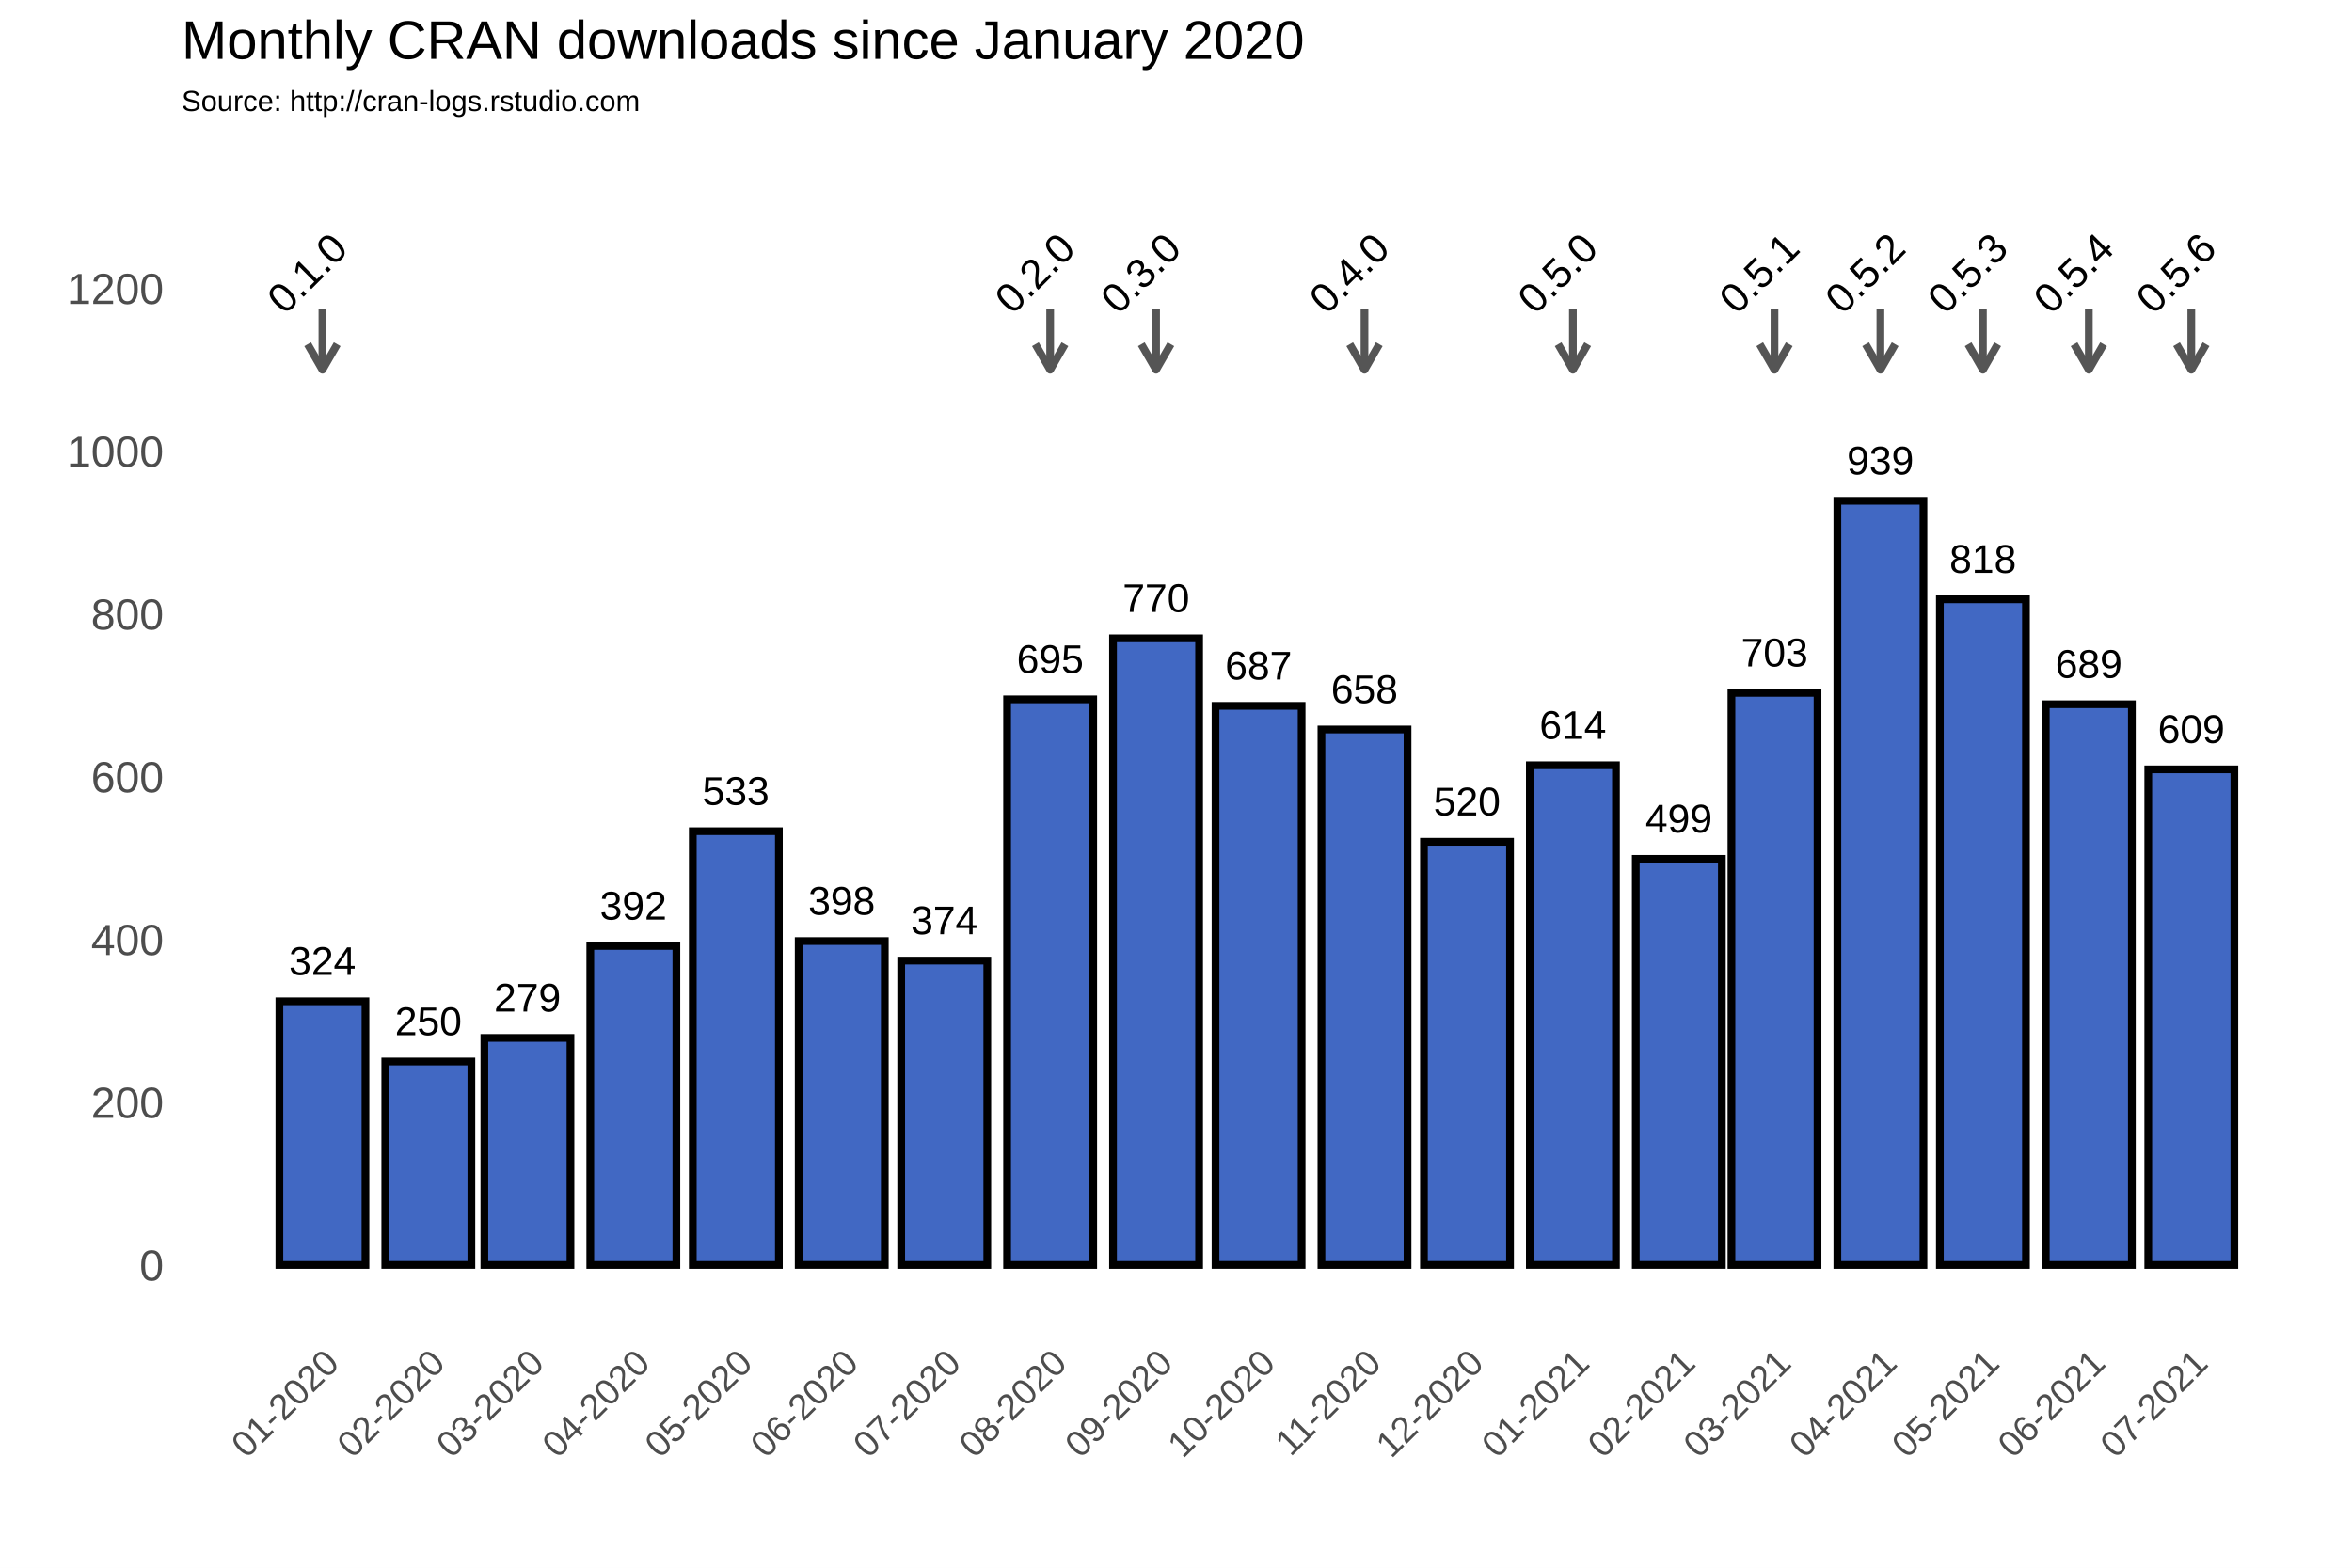
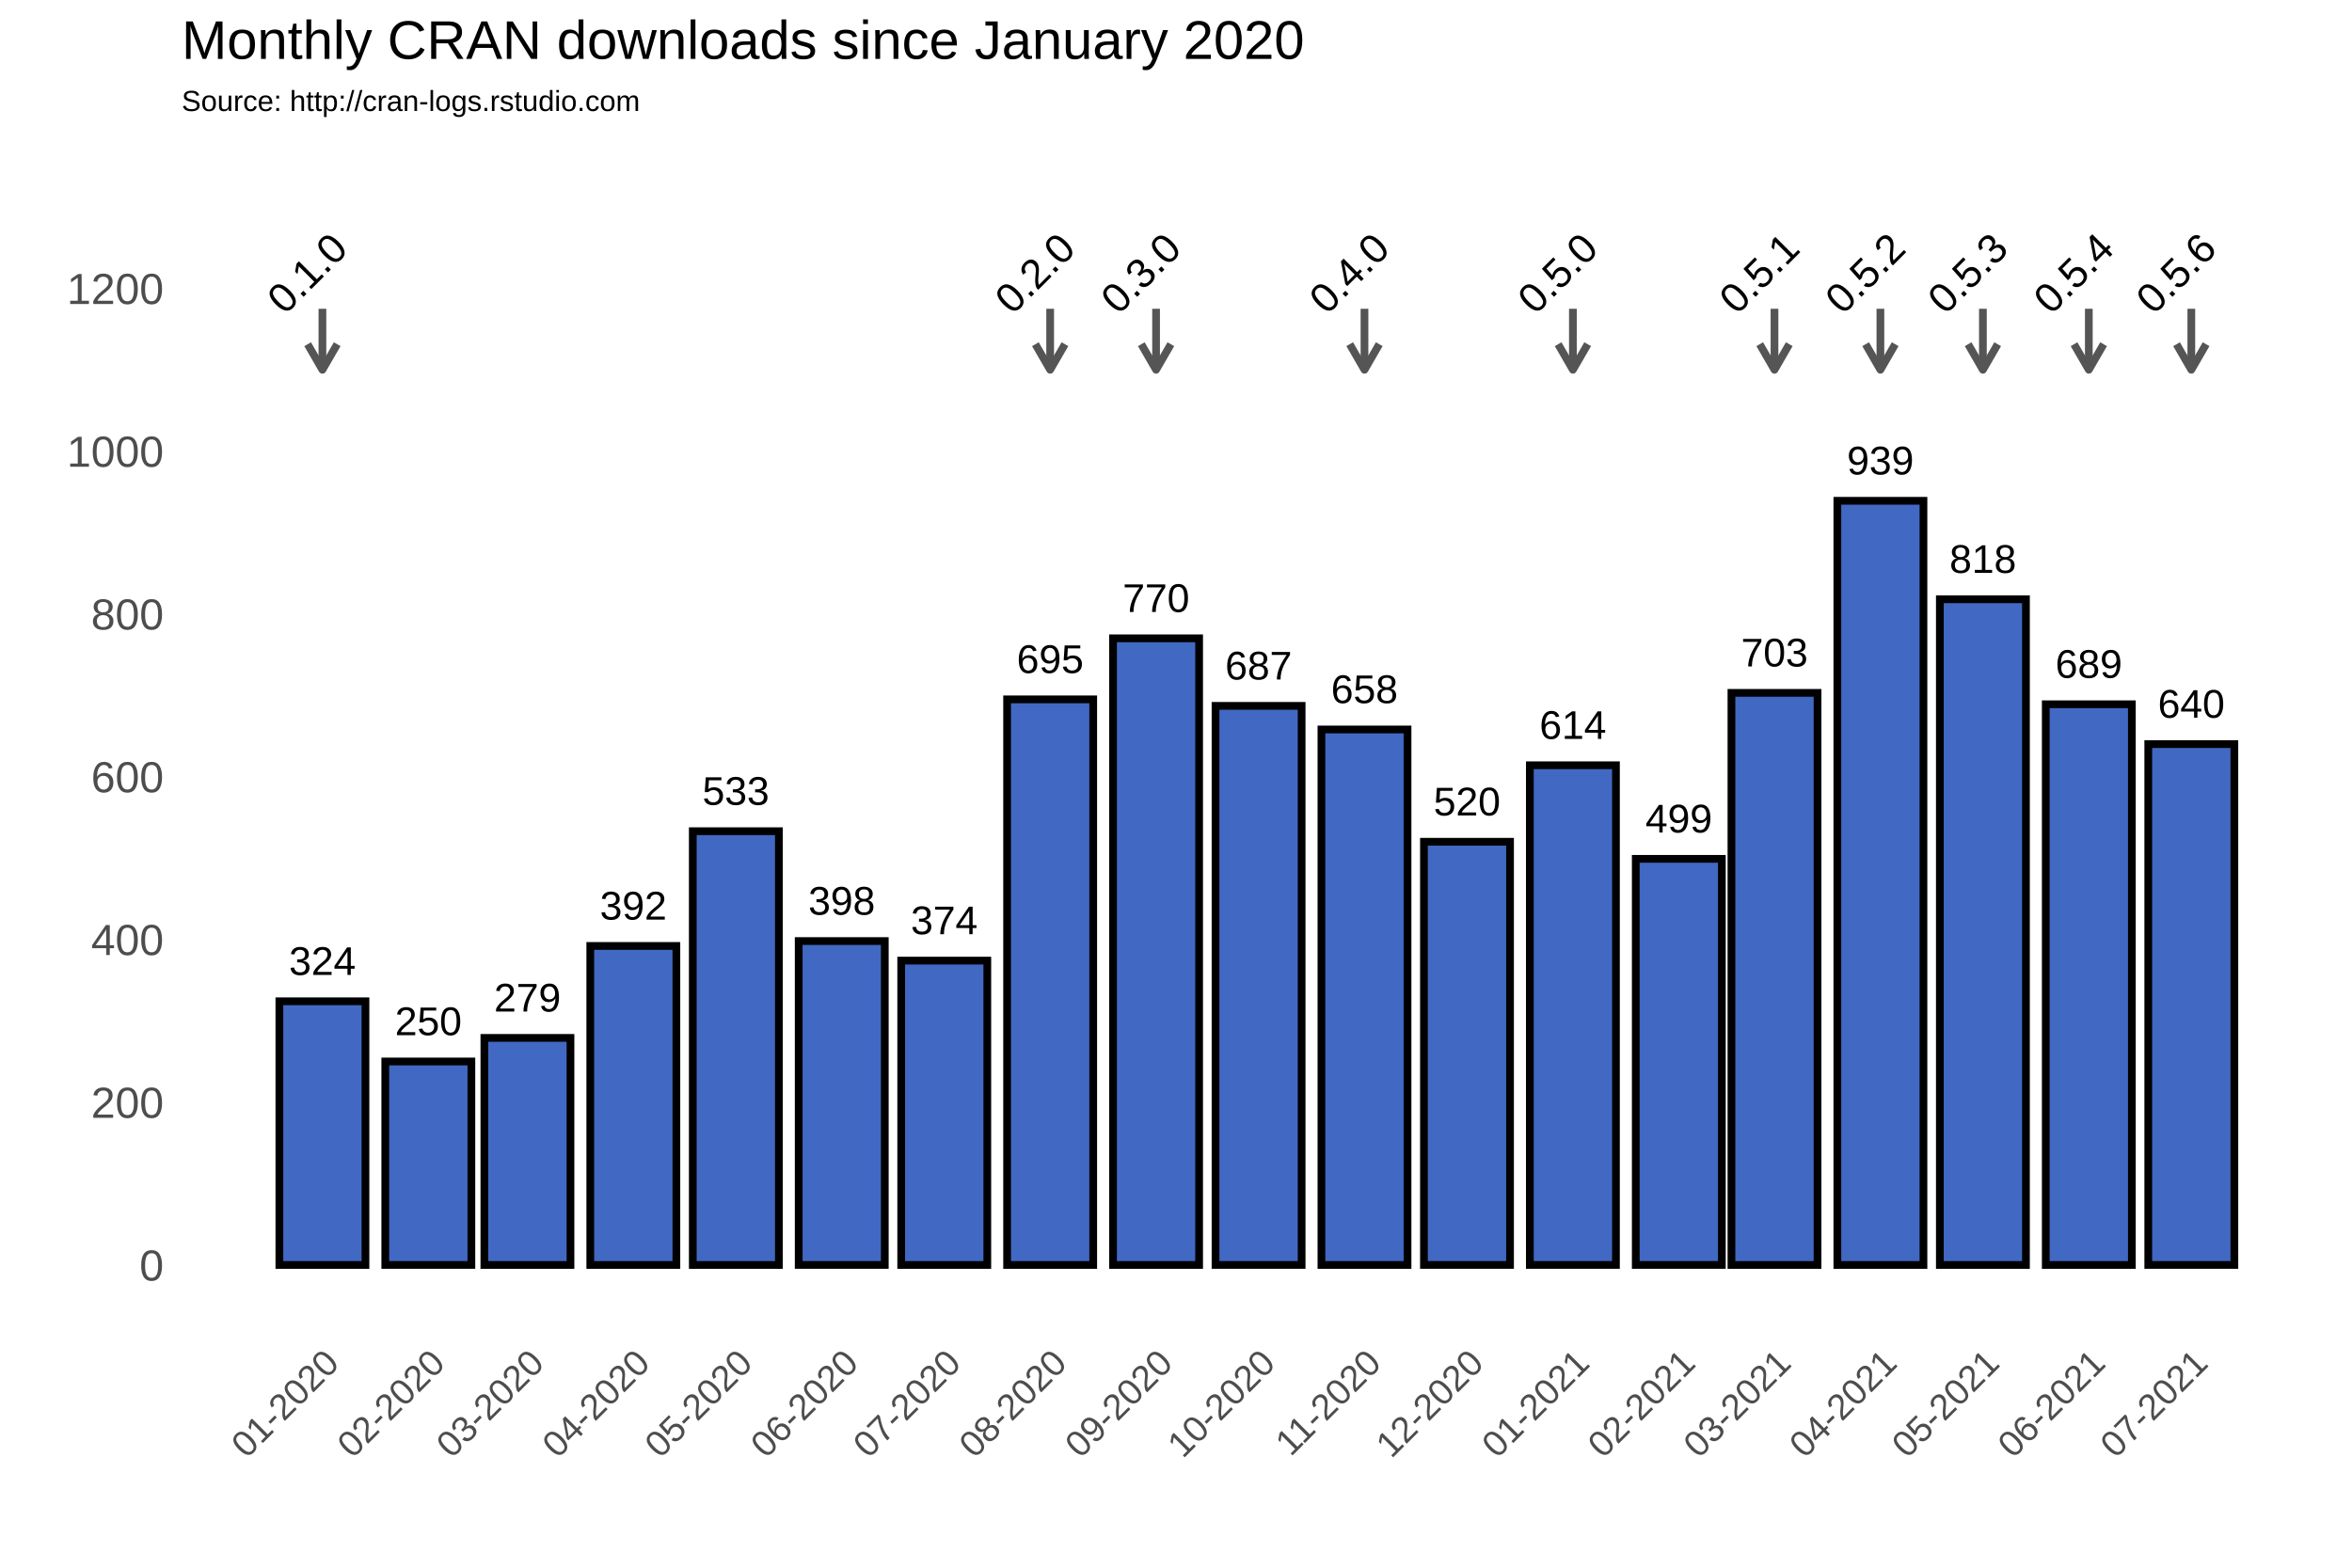
<svg xmlns="http://www.w3.org/2000/svg" class="svglite" width="648.00pt" height="432.00pt" viewBox="0 0 648.00 432.00">
  <defs>
    <style type="text/css">
    .svglite line, .svglite polyline, .svglite polygon, .svglite path, .svglite rect, .svglite circle {
      fill: none;
      stroke: #000000;
      stroke-linecap: round;
      stroke-linejoin: round;
      stroke-miterlimit: 10.00;
    }
  </style>
  </defs>
  <rect width="100%" height="100%" style="stroke: none; fill: #FFFFFF;" />
  <defs>
    <clipPath id="cpMC4wMHw2NDguMDB8MC4wMHw0MzIuMDA=">
      <rect x="0.00" y="0.00" width="648.00" height="432.00" />
    </clipPath>
  </defs>
  <g clip-path="url(#cpMC4wMHw2NDguMDB8MC4wMHw0MzIuMDA=)">
    <rect x="0.00" y="0.00" width="648.00" height="432.00" style="stroke-width: 1.07; stroke: #FFFFFF; fill: #FFFFFF;" />
  </g>
  <defs>
    <clipPath id="cpNTAuMDR8NjQyLjUyfDM3Ljc2fDM2My4zOA==">
      <rect x="50.04" y="37.76" width="592.48" height="325.62" />
    </clipPath>
  </defs>
  <g clip-path="url(#cpNTAuMDR8NjQyLjUyfDM3Ljc2fDM2My4zOA==)">
    <rect x="50.04" y="37.76" width="592.48" height="325.62" style="stroke-width: 1.07; stroke: none;" />
    <polyline points="50.04,326.15 642.52,326.15 " style="stroke-width: 0.53; stroke: #FFFFFF; stroke-linecap: butt;" />
    <polyline points="50.04,281.30 642.52,281.30 " style="stroke-width: 0.53; stroke: #FFFFFF; stroke-linecap: butt;" />
    <polyline points="50.04,236.45 642.52,236.45 " style="stroke-width: 0.53; stroke: #FFFFFF; stroke-linecap: butt;" />
    <polyline points="50.04,191.60 642.52,191.60 " style="stroke-width: 0.53; stroke: #FFFFFF; stroke-linecap: butt;" />
    <polyline points="50.04,146.75 642.52,146.75 " style="stroke-width: 0.53; stroke: #FFFFFF; stroke-linecap: butt;" />
    <polyline points="50.04,101.90 642.52,101.90 " style="stroke-width: 0.53; stroke: #FFFFFF; stroke-linecap: butt;" />
    <polyline points="50.04,57.04 642.52,57.04 " style="stroke-width: 0.53; stroke: #FFFFFF; stroke-linecap: butt;" />
    <polyline points="59.65,363.38 59.65,37.76 " style="stroke-width: 0.53; stroke: #FFFFFF; stroke-linecap: butt;" />
    <polyline points="74.24,363.38 74.24,37.76 " style="stroke-width: 0.53; stroke: #FFFFFF; stroke-linecap: butt;" />
    <polyline points="103.42,363.38 103.42,37.76 " style="stroke-width: 0.53; stroke: #FFFFFF; stroke-linecap: butt;" />
    <polyline points="131.66,363.38 131.66,37.76 " style="stroke-width: 0.53; stroke: #FFFFFF; stroke-linecap: butt;" />
    <polyline points="159.90,363.38 159.90,37.76 " style="stroke-width: 0.53; stroke: #FFFFFF; stroke-linecap: butt;" />
    <polyline points="188.61,363.38 188.61,37.76 " style="stroke-width: 0.53; stroke: #FFFFFF; stroke-linecap: butt;" />
    <polyline points="217.32,363.38 217.32,37.76 " style="stroke-width: 0.53; stroke: #FFFFFF; stroke-linecap: butt;" />
    <polyline points="246.03,363.38 246.03,37.76 " style="stroke-width: 0.53; stroke: #FFFFFF; stroke-linecap: butt;" />
    <polyline points="274.74,363.38 274.74,37.76 " style="stroke-width: 0.53; stroke: #FFFFFF; stroke-linecap: butt;" />
    <polyline points="303.92,363.38 303.92,37.76 " style="stroke-width: 0.53; stroke: #FFFFFF; stroke-linecap: butt;" />
    <polyline points="332.63,363.38 332.63,37.76 " style="stroke-width: 0.53; stroke: #FFFFFF; stroke-linecap: butt;" />
    <polyline points="361.34,363.38 361.34,37.76 " style="stroke-width: 0.53; stroke: #FFFFFF; stroke-linecap: butt;" />
    <polyline points="390.05,363.38 390.05,37.76 " style="stroke-width: 0.53; stroke: #FFFFFF; stroke-linecap: butt;" />
    <polyline points="418.76,363.38 418.76,37.76 " style="stroke-width: 0.53; stroke: #FFFFFF; stroke-linecap: butt;" />
    <polyline points="447.94,363.38 447.94,37.76 " style="stroke-width: 0.53; stroke: #FFFFFF; stroke-linecap: butt;" />
    <polyline points="475.71,363.38 475.71,37.76 " style="stroke-width: 0.53; stroke: #FFFFFF; stroke-linecap: butt;" />
    <polyline points="503.48,363.38 503.48,37.76 " style="stroke-width: 0.53; stroke: #FFFFFF; stroke-linecap: butt;" />
    <polyline points="532.19,363.38 532.19,37.76 " style="stroke-width: 0.53; stroke: #FFFFFF; stroke-linecap: butt;" />
    <polyline points="560.90,363.38 560.90,37.76 " style="stroke-width: 0.53; stroke: #FFFFFF; stroke-linecap: butt;" />
    <polyline points="589.61,363.38 589.61,37.76 " style="stroke-width: 0.53; stroke: #FFFFFF; stroke-linecap: butt;" />
    <polyline points="618.32,363.38 618.32,37.76 " style="stroke-width: 0.53; stroke: #FFFFFF; stroke-linecap: butt;" />
    <polyline points="632.91,363.38 632.91,37.76 " style="stroke-width: 0.53; stroke: #FFFFFF; stroke-linecap: butt;" />
    <polyline points="50.04,348.58 642.52,348.58 " style="stroke-width: 1.07; stroke: #FFFFFF; stroke-linecap: butt;" />
    <polyline points="50.04,303.73 642.52,303.73 " style="stroke-width: 1.07; stroke: #FFFFFF; stroke-linecap: butt;" />
    <polyline points="50.04,258.88 642.52,258.88 " style="stroke-width: 1.07; stroke: #FFFFFF; stroke-linecap: butt;" />
    <polyline points="50.04,214.02 642.52,214.02 " style="stroke-width: 1.07; stroke: #FFFFFF; stroke-linecap: butt;" />
    <polyline points="50.04,169.17 642.52,169.17 " style="stroke-width: 1.07; stroke: #FFFFFF; stroke-linecap: butt;" />
    <polyline points="50.04,124.32 642.52,124.32 " style="stroke-width: 1.07; stroke: #FFFFFF; stroke-linecap: butt;" />
    <polyline points="50.04,79.47 642.52,79.47 " style="stroke-width: 1.07; stroke: #FFFFFF; stroke-linecap: butt;" />
    <polyline points="88.83,363.38 88.83,37.76 " style="stroke-width: 1.07; stroke: #FFFFFF; stroke-linecap: butt;" />
    <polyline points="118.02,363.38 118.02,37.76 " style="stroke-width: 1.07; stroke: #FFFFFF; stroke-linecap: butt;" />
    <polyline points="145.31,363.38 145.31,37.76 " style="stroke-width: 1.07; stroke: #FFFFFF; stroke-linecap: butt;" />
    <polyline points="174.49,363.38 174.49,37.76 " style="stroke-width: 1.07; stroke: #FFFFFF; stroke-linecap: butt;" />
    <polyline points="202.73,363.38 202.73,37.76 " style="stroke-width: 1.07; stroke: #FFFFFF; stroke-linecap: butt;" />
    <polyline points="231.91,363.38 231.91,37.76 " style="stroke-width: 1.07; stroke: #FFFFFF; stroke-linecap: butt;" />
    <polyline points="260.15,363.38 260.15,37.76 " style="stroke-width: 1.07; stroke: #FFFFFF; stroke-linecap: butt;" />
    <polyline points="289.33,363.38 289.33,37.76 " style="stroke-width: 1.07; stroke: #FFFFFF; stroke-linecap: butt;" />
    <polyline points="318.51,363.38 318.51,37.76 " style="stroke-width: 1.07; stroke: #FFFFFF; stroke-linecap: butt;" />
    <polyline points="346.75,363.38 346.75,37.76 " style="stroke-width: 1.07; stroke: #FFFFFF; stroke-linecap: butt;" />
    <polyline points="375.93,363.38 375.93,37.76 " style="stroke-width: 1.07; stroke: #FFFFFF; stroke-linecap: butt;" />
    <polyline points="404.17,363.38 404.17,37.76 " style="stroke-width: 1.07; stroke: #FFFFFF; stroke-linecap: butt;" />
    <polyline points="433.35,363.38 433.35,37.76 " style="stroke-width: 1.07; stroke: #FFFFFF; stroke-linecap: butt;" />
    <polyline points="462.53,363.38 462.53,37.76 " style="stroke-width: 1.07; stroke: #FFFFFF; stroke-linecap: butt;" />
    <polyline points="488.89,363.38 488.89,37.76 " style="stroke-width: 1.07; stroke: #FFFFFF; stroke-linecap: butt;" />
    <polyline points="518.07,363.38 518.07,37.76 " style="stroke-width: 1.07; stroke: #FFFFFF; stroke-linecap: butt;" />
    <polyline points="546.31,363.38 546.31,37.76 " style="stroke-width: 1.07; stroke: #FFFFFF; stroke-linecap: butt;" />
    <polyline points="575.49,363.38 575.49,37.76 " style="stroke-width: 1.07; stroke: #FFFFFF; stroke-linecap: butt;" />
    <polyline points="603.73,363.38 603.73,37.76 " style="stroke-width: 1.07; stroke: #FFFFFF; stroke-linecap: butt;" />
    <rect x="76.97" y="275.92" width="23.72" height="72.66" style="stroke-width: 2.13; stroke-linecap: square; stroke-linejoin: miter; fill: #4168C3;" />
    <rect x="106.15" y="292.51" width="23.72" height="56.06" style="stroke-width: 2.13; stroke-linecap: square; stroke-linejoin: miter; fill: #4168C3;" />
    <rect x="133.45" y="286.01" width="23.72" height="62.57" style="stroke-width: 2.13; stroke-linecap: square; stroke-linejoin: miter; fill: #4168C3;" />
    <rect x="162.63" y="260.67" width="23.72" height="87.91" style="stroke-width: 2.13; stroke-linecap: square; stroke-linejoin: miter; fill: #4168C3;" />
    <rect x="190.87" y="229.05" width="23.72" height="119.53" style="stroke-width: 2.13; stroke-linecap: square; stroke-linejoin: miter; fill: #4168C3;" />
    <rect x="220.05" y="259.32" width="23.72" height="89.25" style="stroke-width: 2.13; stroke-linecap: square; stroke-linejoin: miter; fill: #4168C3;" />
    <rect x="248.29" y="264.71" width="23.72" height="83.87" style="stroke-width: 2.13; stroke-linecap: square; stroke-linejoin: miter; fill: #4168C3;" />
    <rect x="277.47" y="192.72" width="23.72" height="155.86" style="stroke-width: 2.13; stroke-linecap: square; stroke-linejoin: miter; fill: #4168C3;" />
    <rect x="306.65" y="175.90" width="23.72" height="172.68" style="stroke-width: 2.13; stroke-linecap: square; stroke-linejoin: miter; fill: #4168C3;" />
    <rect x="334.89" y="194.51" width="23.72" height="154.06" style="stroke-width: 2.13; stroke-linecap: square; stroke-linejoin: miter; fill: #4168C3;" />
    <rect x="364.07" y="201.02" width="23.72" height="147.56" style="stroke-width: 2.13; stroke-linecap: square; stroke-linejoin: miter; fill: #4168C3;" />
    <rect x="392.31" y="231.96" width="23.72" height="116.61" style="stroke-width: 2.13; stroke-linecap: square; stroke-linejoin: miter; fill: #4168C3;" />
    <rect x="421.49" y="210.88" width="23.72" height="137.69" style="stroke-width: 2.13; stroke-linecap: square; stroke-linejoin: miter; fill: #4168C3;" />
    <rect x="450.67" y="236.67" width="23.72" height="111.90" style="stroke-width: 2.13; stroke-linecap: square; stroke-linejoin: miter; fill: #4168C3;" />
    <rect x="477.03" y="190.93" width="23.72" height="157.65" style="stroke-width: 2.13; stroke-linecap: square; stroke-linejoin: miter; fill: #4168C3;" />
    <rect x="506.21" y="138.00" width="23.72" height="210.58" style="stroke-width: 2.13; stroke-linecap: square; stroke-linejoin: miter; fill: #4168C3;" />
    <rect x="534.45" y="165.14" width="23.72" height="183.44" style="stroke-width: 2.13; stroke-linecap: square; stroke-linejoin: miter; fill: #4168C3;" />
    <rect x="563.63" y="194.07" width="23.72" height="154.51" style="stroke-width: 2.13; stroke-linecap: square; stroke-linejoin: miter; fill: #4168C3;" />
-     <rect x="591.87" y="212.01" width="23.72" height="136.57" style="stroke-width: 2.13; stroke-linecap: square; stroke-linejoin: miter; fill: #4168C3;" />
+     <rect x="591.87" y="205.05" width="23.72" height="143.52" style="stroke-width: 2.13; stroke-linecap: square; stroke-linejoin: miter; fill: #4168C3;" />
    <text x="88.83" y="268.66" text-anchor="middle" style="font-size: 11.04px; font-family: Arial;" textLength="18.40px" lengthAdjust="spacingAndGlyphs">324</text>
    <text x="118.02" y="285.25" text-anchor="middle" style="font-size: 11.04px; font-family: Arial;" textLength="18.40px" lengthAdjust="spacingAndGlyphs">250</text>
    <text x="145.31" y="278.75" text-anchor="middle" style="font-size: 11.04px; font-family: Arial;" textLength="18.40px" lengthAdjust="spacingAndGlyphs">279</text>
    <text x="174.49" y="253.41" text-anchor="middle" style="font-size: 11.04px; font-family: Arial;" textLength="18.40px" lengthAdjust="spacingAndGlyphs">392</text>
    <text x="202.73" y="221.79" text-anchor="middle" style="font-size: 11.04px; font-family: Arial;" textLength="18.40px" lengthAdjust="spacingAndGlyphs">533</text>
    <text x="231.91" y="252.06" text-anchor="middle" style="font-size: 11.04px; font-family: Arial;" textLength="18.40px" lengthAdjust="spacingAndGlyphs">398</text>
    <text x="260.15" y="257.44" text-anchor="middle" style="font-size: 11.04px; font-family: Arial;" textLength="18.40px" lengthAdjust="spacingAndGlyphs">374</text>
    <text x="289.33" y="185.46" text-anchor="middle" style="font-size: 11.04px; font-family: Arial;" textLength="18.40px" lengthAdjust="spacingAndGlyphs">695</text>
    <text x="318.51" y="168.64" text-anchor="middle" style="font-size: 11.04px; font-family: Arial;" textLength="18.40px" lengthAdjust="spacingAndGlyphs">770</text>
    <text x="346.75" y="187.25" text-anchor="middle" style="font-size: 11.04px; font-family: Arial;" textLength="18.40px" lengthAdjust="spacingAndGlyphs">687</text>
    <text x="375.93" y="193.75" text-anchor="middle" style="font-size: 11.04px; font-family: Arial;" textLength="18.40px" lengthAdjust="spacingAndGlyphs">658</text>
    <text x="404.17" y="224.70" text-anchor="middle" style="font-size: 11.04px; font-family: Arial;" textLength="18.40px" lengthAdjust="spacingAndGlyphs">520</text>
    <text x="433.35" y="203.62" text-anchor="middle" style="font-size: 11.04px; font-family: Arial;" textLength="18.40px" lengthAdjust="spacingAndGlyphs">614</text>
    <text x="462.53" y="229.41" text-anchor="middle" style="font-size: 11.04px; font-family: Arial;" textLength="18.40px" lengthAdjust="spacingAndGlyphs">499</text>
    <text x="488.89" y="183.66" text-anchor="middle" style="font-size: 11.04px; font-family: Arial;" textLength="18.40px" lengthAdjust="spacingAndGlyphs">703</text>
    <text x="518.07" y="130.74" text-anchor="middle" style="font-size: 11.04px; font-family: Arial;" textLength="18.40px" lengthAdjust="spacingAndGlyphs">939</text>
    <text x="546.31" y="157.87" text-anchor="middle" style="font-size: 11.04px; font-family: Arial;" textLength="18.40px" lengthAdjust="spacingAndGlyphs">818</text>
    <text x="575.49" y="186.80" text-anchor="middle" style="font-size: 11.04px; font-family: Arial;" textLength="18.40px" lengthAdjust="spacingAndGlyphs">689</text>
-     <text x="603.73" y="204.74" text-anchor="middle" style="font-size: 11.04px; font-family: Arial;" textLength="18.40px" lengthAdjust="spacingAndGlyphs">609</text>
+     <text x="603.73" y="197.79" text-anchor="middle" style="font-size: 11.04px; font-family: Arial;" textLength="18.40px" lengthAdjust="spacingAndGlyphs">640</text>
    <line x1="88.83" y1="85.08" x2="88.83" y2="101.90" style="stroke-width: 2.13; stroke: #555555; stroke-linecap: butt;" />
    <polyline points="84.76,94.85 88.83,101.90 92.90,94.85 " style="stroke-width: 2.13; stroke: #555555; stroke-linecap: butt;" />
    <line x1="289.33" y1="85.08" x2="289.33" y2="101.90" style="stroke-width: 2.13; stroke: #555555; stroke-linecap: butt;" />
    <polyline points="285.26,94.85 289.33,101.90 293.40,94.85 " style="stroke-width: 2.13; stroke: #555555; stroke-linecap: butt;" />
    <line x1="318.51" y1="85.08" x2="318.51" y2="101.90" style="stroke-width: 2.13; stroke: #555555; stroke-linecap: butt;" />
    <polyline points="314.44,94.85 318.51,101.90 322.58,94.85 " style="stroke-width: 2.13; stroke: #555555; stroke-linecap: butt;" />
    <line x1="375.93" y1="85.08" x2="375.93" y2="101.90" style="stroke-width: 2.13; stroke: #555555; stroke-linecap: butt;" />
    <polyline points="371.86,94.85 375.93,101.90 380.00,94.85 " style="stroke-width: 2.13; stroke: #555555; stroke-linecap: butt;" />
    <line x1="433.35" y1="85.08" x2="433.35" y2="101.90" style="stroke-width: 2.13; stroke: #555555; stroke-linecap: butt;" />
    <polyline points="429.28,94.85 433.35,101.90 437.42,94.85 " style="stroke-width: 2.13; stroke: #555555; stroke-linecap: butt;" />
    <line x1="488.89" y1="85.08" x2="488.89" y2="101.90" style="stroke-width: 2.13; stroke: #555555; stroke-linecap: butt;" />
    <polyline points="484.82,94.85 488.89,101.90 492.96,94.85 " style="stroke-width: 2.13; stroke: #555555; stroke-linecap: butt;" />
    <line x1="518.07" y1="85.08" x2="518.07" y2="101.90" style="stroke-width: 2.13; stroke: #555555; stroke-linecap: butt;" />
    <polyline points="514.00,94.85 518.07,101.90 522.14,94.85 " style="stroke-width: 2.13; stroke: #555555; stroke-linecap: butt;" />
    <line x1="546.31" y1="85.08" x2="546.31" y2="101.90" style="stroke-width: 2.13; stroke: #555555; stroke-linecap: butt;" />
    <polyline points="542.24,94.85 546.31,101.90 550.38,94.85 " style="stroke-width: 2.13; stroke: #555555; stroke-linecap: butt;" />
    <line x1="575.49" y1="85.08" x2="575.49" y2="101.90" style="stroke-width: 2.13; stroke: #555555; stroke-linecap: butt;" />
    <polyline points="571.42,94.85 575.49,101.90 579.56,94.85 " style="stroke-width: 2.13; stroke: #555555; stroke-linecap: butt;" />
    <line x1="603.73" y1="85.08" x2="603.73" y2="101.90" style="stroke-width: 2.13; stroke: #555555; stroke-linecap: butt;" />
    <polyline points="599.66,94.85 603.73,101.90 607.80,94.85 " style="stroke-width: 2.13; stroke: #555555; stroke-linecap: butt;" />
    <text transform="translate(87.40,78.03) rotate(-45)" text-anchor="middle" style="font-size: 11.38px; font-family: Arial;" textLength="25.31px" lengthAdjust="spacingAndGlyphs">0.1.0</text>
    <text transform="translate(287.89,78.03) rotate(-45)" text-anchor="middle" style="font-size: 11.38px; font-family: Arial;" textLength="25.31px" lengthAdjust="spacingAndGlyphs">0.2.0</text>
    <text transform="translate(317.07,78.03) rotate(-45)" text-anchor="middle" style="font-size: 11.38px; font-family: Arial;" textLength="25.31px" lengthAdjust="spacingAndGlyphs">0.3.0</text>
    <text transform="translate(374.49,78.03) rotate(-45)" text-anchor="middle" style="font-size: 11.38px; font-family: Arial;" textLength="25.31px" lengthAdjust="spacingAndGlyphs">0.4.0</text>
    <text transform="translate(431.91,78.03) rotate(-45)" text-anchor="middle" style="font-size: 11.38px; font-family: Arial;" textLength="25.31px" lengthAdjust="spacingAndGlyphs">0.5.0</text>
    <text transform="translate(487.45,78.03) rotate(-45)" text-anchor="middle" style="font-size: 11.38px; font-family: Arial;" textLength="25.31px" lengthAdjust="spacingAndGlyphs">0.5.1</text>
    <text transform="translate(516.63,78.03) rotate(-45)" text-anchor="middle" style="font-size: 11.38px; font-family: Arial;" textLength="25.31px" lengthAdjust="spacingAndGlyphs">0.5.2</text>
    <text transform="translate(544.87,78.03) rotate(-45)" text-anchor="middle" style="font-size: 11.38px; font-family: Arial;" textLength="25.31px" lengthAdjust="spacingAndGlyphs">0.5.3</text>
    <text transform="translate(574.05,78.03) rotate(-45)" text-anchor="middle" style="font-size: 11.38px; font-family: Arial;" textLength="25.31px" lengthAdjust="spacingAndGlyphs">0.5.4</text>
    <text transform="translate(602.29,78.03) rotate(-45)" text-anchor="middle" style="font-size: 11.38px; font-family: Arial;" textLength="25.31px" lengthAdjust="spacingAndGlyphs">0.5.6</text>
  </g>
  <g clip-path="url(#cpMC4wMHw2NDguMDB8MC4wMHw0MzIuMDA=)">
    <text x="45.11" y="352.88" text-anchor="end" style="font-size: 12.00px; fill: #4D4D4D; font-family: Arial;" textLength="6.67px" lengthAdjust="spacingAndGlyphs">0</text>
    <text x="45.11" y="308.03" text-anchor="end" style="font-size: 12.00px; fill: #4D4D4D; font-family: Arial;" textLength="20.02px" lengthAdjust="spacingAndGlyphs">200</text>
    <text x="45.11" y="263.17" text-anchor="end" style="font-size: 12.00px; fill: #4D4D4D; font-family: Arial;" textLength="20.02px" lengthAdjust="spacingAndGlyphs">400</text>
    <text x="45.11" y="218.32" text-anchor="end" style="font-size: 12.00px; fill: #4D4D4D; font-family: Arial;" textLength="20.02px" lengthAdjust="spacingAndGlyphs">600</text>
    <text x="45.11" y="173.47" text-anchor="end" style="font-size: 12.00px; fill: #4D4D4D; font-family: Arial;" textLength="20.02px" lengthAdjust="spacingAndGlyphs">800</text>
    <text x="45.11" y="128.62" text-anchor="end" style="font-size: 12.00px; fill: #4D4D4D; font-family: Arial;" textLength="26.70px" lengthAdjust="spacingAndGlyphs">1000</text>
    <text x="45.11" y="83.77" text-anchor="end" style="font-size: 12.00px; fill: #4D4D4D; font-family: Arial;" textLength="26.70px" lengthAdjust="spacingAndGlyphs">1200</text>
    <text transform="translate(93.90,376.17) rotate(-45)" text-anchor="end" style="font-size: 10.00px; fill: #4D4D4D; font-family: Arial;" textLength="36.73px" lengthAdjust="spacingAndGlyphs">01-2020</text>
    <text transform="translate(123.08,376.17) rotate(-45)" text-anchor="end" style="font-size: 10.00px; fill: #4D4D4D; font-family: Arial;" textLength="36.73px" lengthAdjust="spacingAndGlyphs">02-2020</text>
    <text transform="translate(150.38,376.17) rotate(-45)" text-anchor="end" style="font-size: 10.00px; fill: #4D4D4D; font-family: Arial;" textLength="36.73px" lengthAdjust="spacingAndGlyphs">03-2020</text>
    <text transform="translate(179.56,376.17) rotate(-45)" text-anchor="end" style="font-size: 10.00px; fill: #4D4D4D; font-family: Arial;" textLength="36.73px" lengthAdjust="spacingAndGlyphs">04-2020</text>
    <text transform="translate(207.80,376.17) rotate(-45)" text-anchor="end" style="font-size: 10.00px; fill: #4D4D4D; font-family: Arial;" textLength="36.73px" lengthAdjust="spacingAndGlyphs">05-2020</text>
    <text transform="translate(236.98,376.17) rotate(-45)" text-anchor="end" style="font-size: 10.00px; fill: #4D4D4D; font-family: Arial;" textLength="36.73px" lengthAdjust="spacingAndGlyphs">06-2020</text>
    <text transform="translate(265.22,376.17) rotate(-45)" text-anchor="end" style="font-size: 10.00px; fill: #4D4D4D; font-family: Arial;" textLength="36.73px" lengthAdjust="spacingAndGlyphs">07-2020</text>
    <text transform="translate(294.40,376.17) rotate(-45)" text-anchor="end" style="font-size: 10.00px; fill: #4D4D4D; font-family: Arial;" textLength="36.73px" lengthAdjust="spacingAndGlyphs">08-2020</text>
    <text transform="translate(323.58,376.17) rotate(-45)" text-anchor="end" style="font-size: 10.00px; fill: #4D4D4D; font-family: Arial;" textLength="36.73px" lengthAdjust="spacingAndGlyphs">09-2020</text>
    <text transform="translate(351.82,376.17) rotate(-45)" text-anchor="end" style="font-size: 10.00px; fill: #4D4D4D; font-family: Arial;" textLength="36.73px" lengthAdjust="spacingAndGlyphs">10-2020</text>
    <text transform="translate(381.00,376.17) rotate(-45)" text-anchor="end" style="font-size: 10.00px; fill: #4D4D4D; font-family: Arial;" textLength="35.99px" lengthAdjust="spacingAndGlyphs">11-2020</text>
    <text transform="translate(409.24,376.17) rotate(-45)" text-anchor="end" style="font-size: 10.00px; fill: #4D4D4D; font-family: Arial;" textLength="36.73px" lengthAdjust="spacingAndGlyphs">12-2020</text>
    <text transform="translate(438.42,376.17) rotate(-45)" text-anchor="end" style="font-size: 10.00px; fill: #4D4D4D; font-family: Arial;" textLength="36.73px" lengthAdjust="spacingAndGlyphs">01-2021</text>
    <text transform="translate(467.60,376.17) rotate(-45)" text-anchor="end" style="font-size: 10.00px; fill: #4D4D4D; font-family: Arial;" textLength="36.73px" lengthAdjust="spacingAndGlyphs">02-2021</text>
    <text transform="translate(493.96,376.17) rotate(-45)" text-anchor="end" style="font-size: 10.00px; fill: #4D4D4D; font-family: Arial;" textLength="36.73px" lengthAdjust="spacingAndGlyphs">03-2021</text>
    <text transform="translate(523.14,376.17) rotate(-45)" text-anchor="end" style="font-size: 10.00px; fill: #4D4D4D; font-family: Arial;" textLength="36.73px" lengthAdjust="spacingAndGlyphs">04-2021</text>
    <text transform="translate(551.38,376.17) rotate(-45)" text-anchor="end" style="font-size: 10.00px; fill: #4D4D4D; font-family: Arial;" textLength="36.73px" lengthAdjust="spacingAndGlyphs">05-2021</text>
    <text transform="translate(580.56,376.17) rotate(-45)" text-anchor="end" style="font-size: 10.00px; fill: #4D4D4D; font-family: Arial;" textLength="36.73px" lengthAdjust="spacingAndGlyphs">06-2021</text>
    <text transform="translate(608.80,376.17) rotate(-45)" text-anchor="end" style="font-size: 10.00px; fill: #4D4D4D; font-family: Arial;" textLength="36.73px" lengthAdjust="spacingAndGlyphs">07-2021</text>
    <text x="50.04" y="30.59" style="font-size: 8.00px; font-family: Arial;" textLength="126.32px" lengthAdjust="spacingAndGlyphs">Source: http://cran-logs.rstudio.com</text>
    <text x="50.04" y="16.22" style="font-size: 15.00px; font-family: Arial;" textLength="309.25px" lengthAdjust="spacingAndGlyphs">Monthly CRAN downloads since January 2020</text>
  </g>
</svg>
